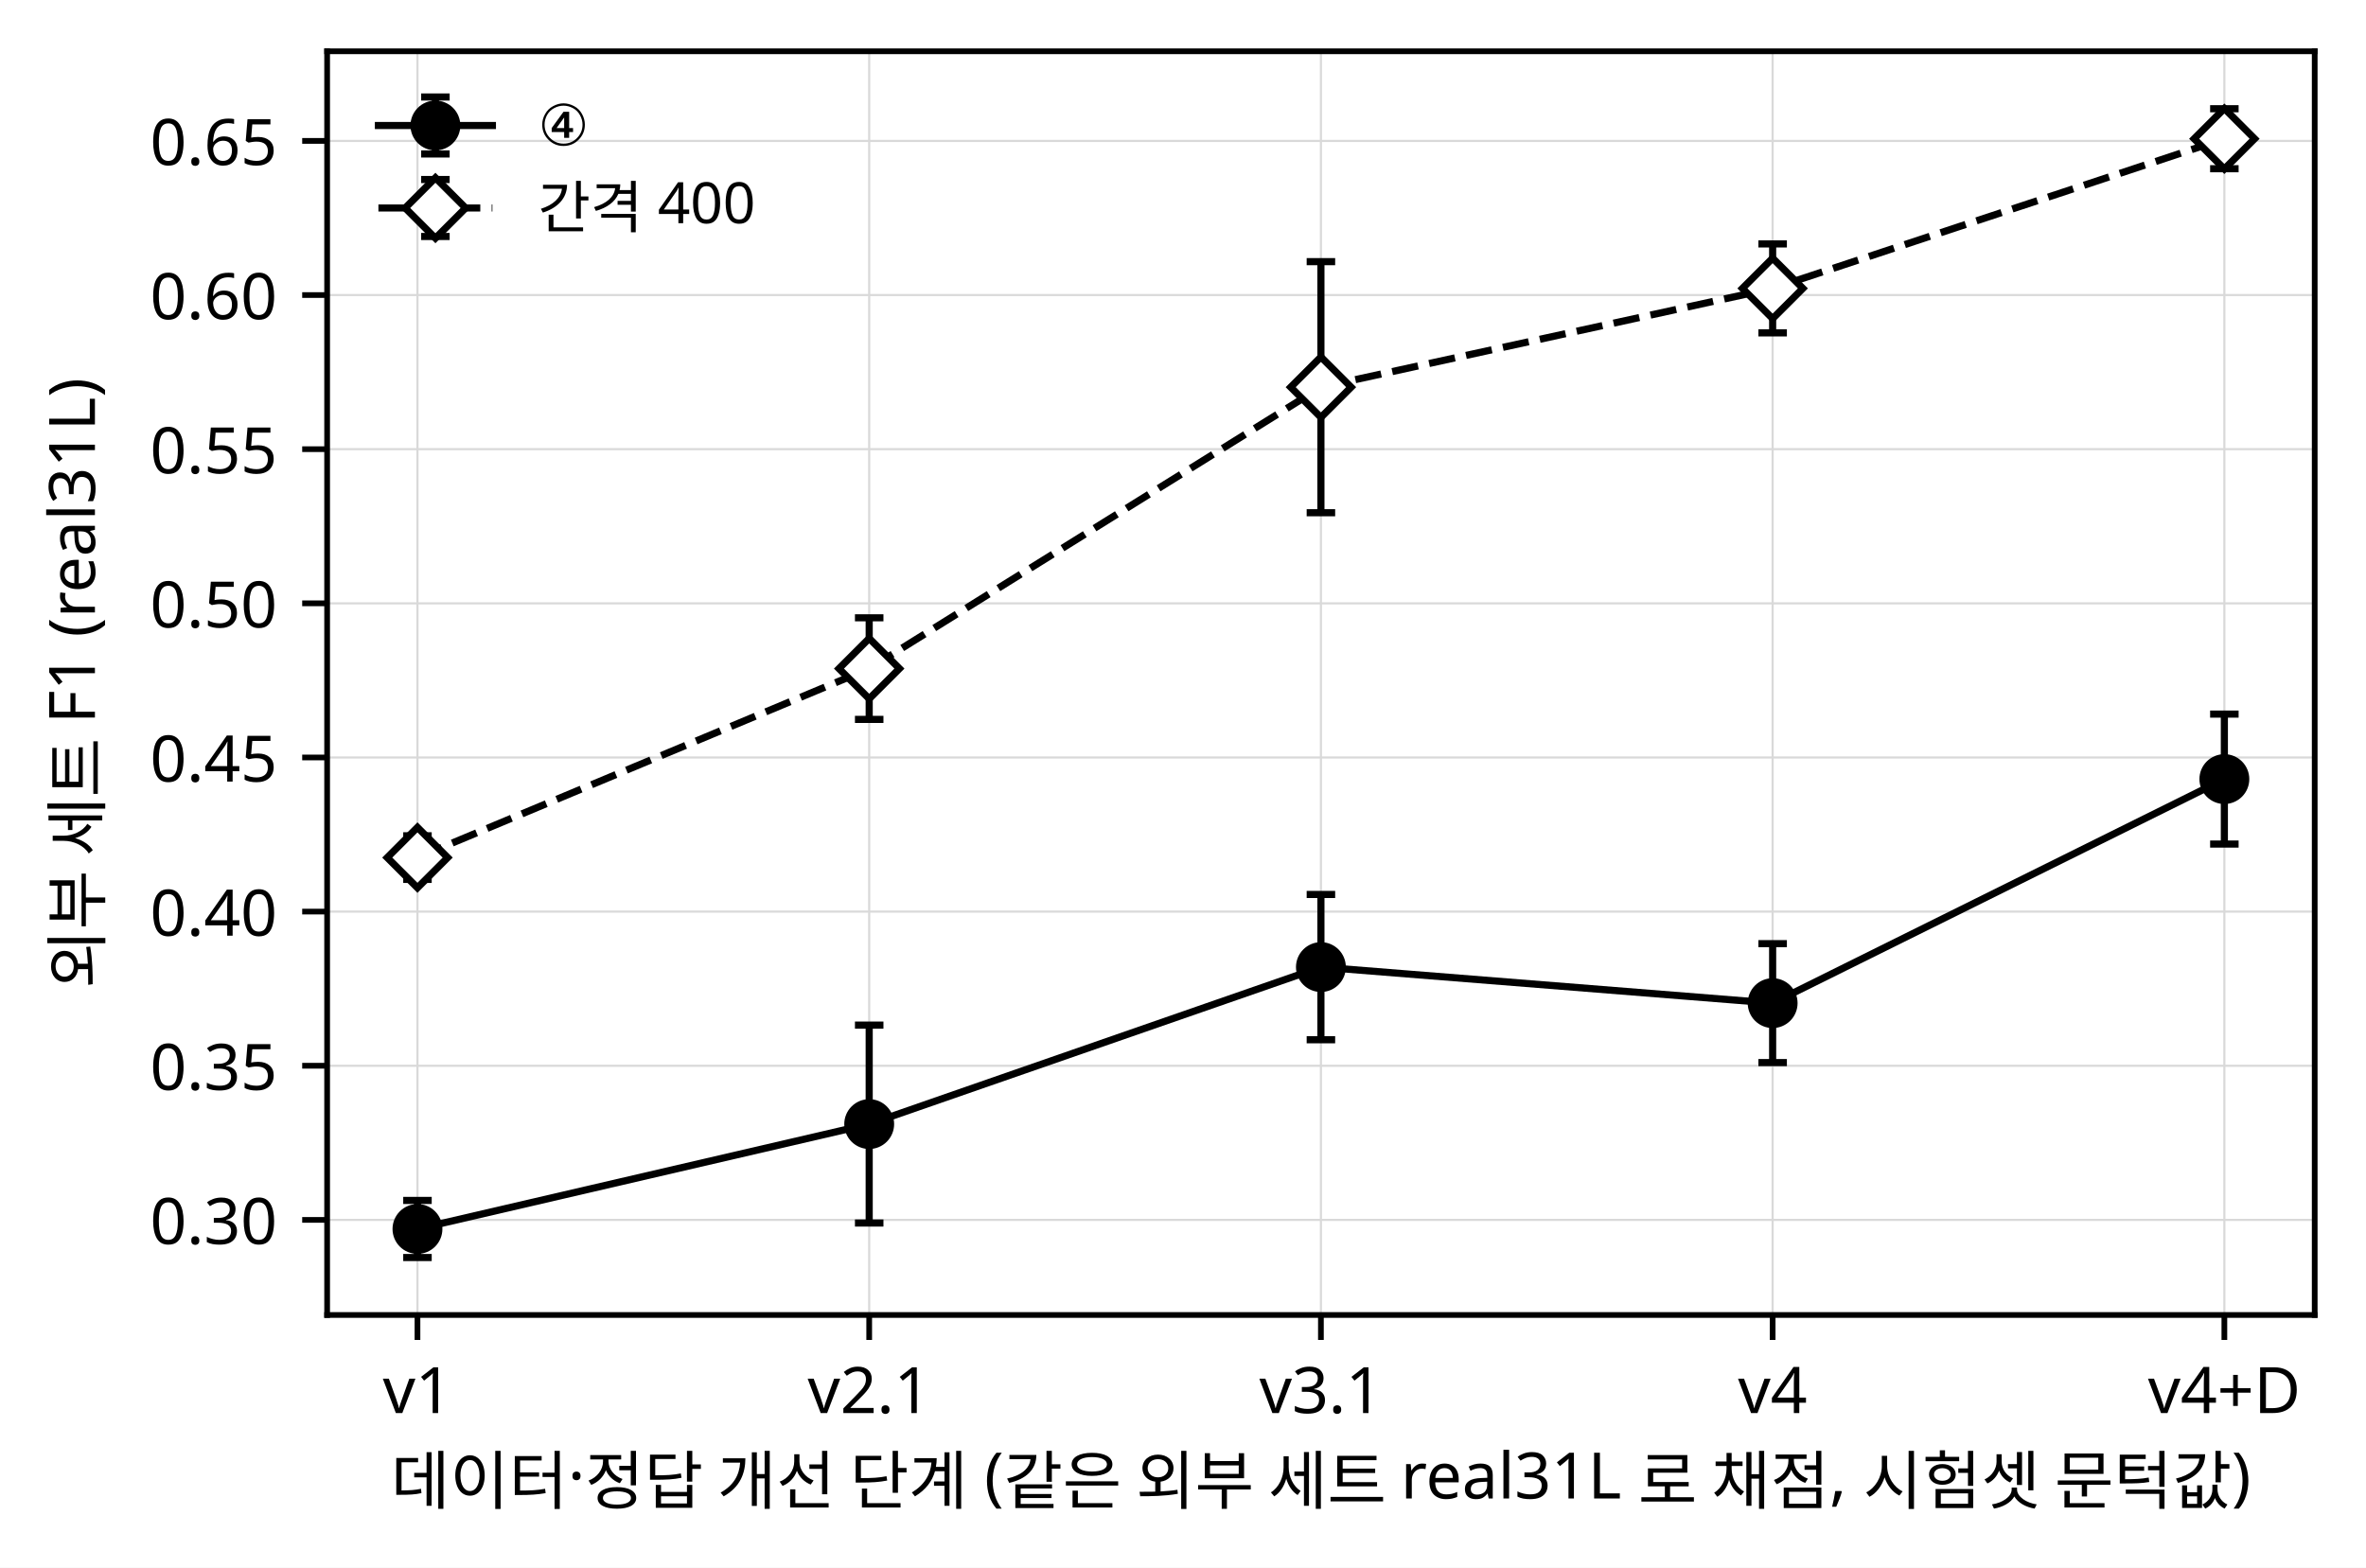
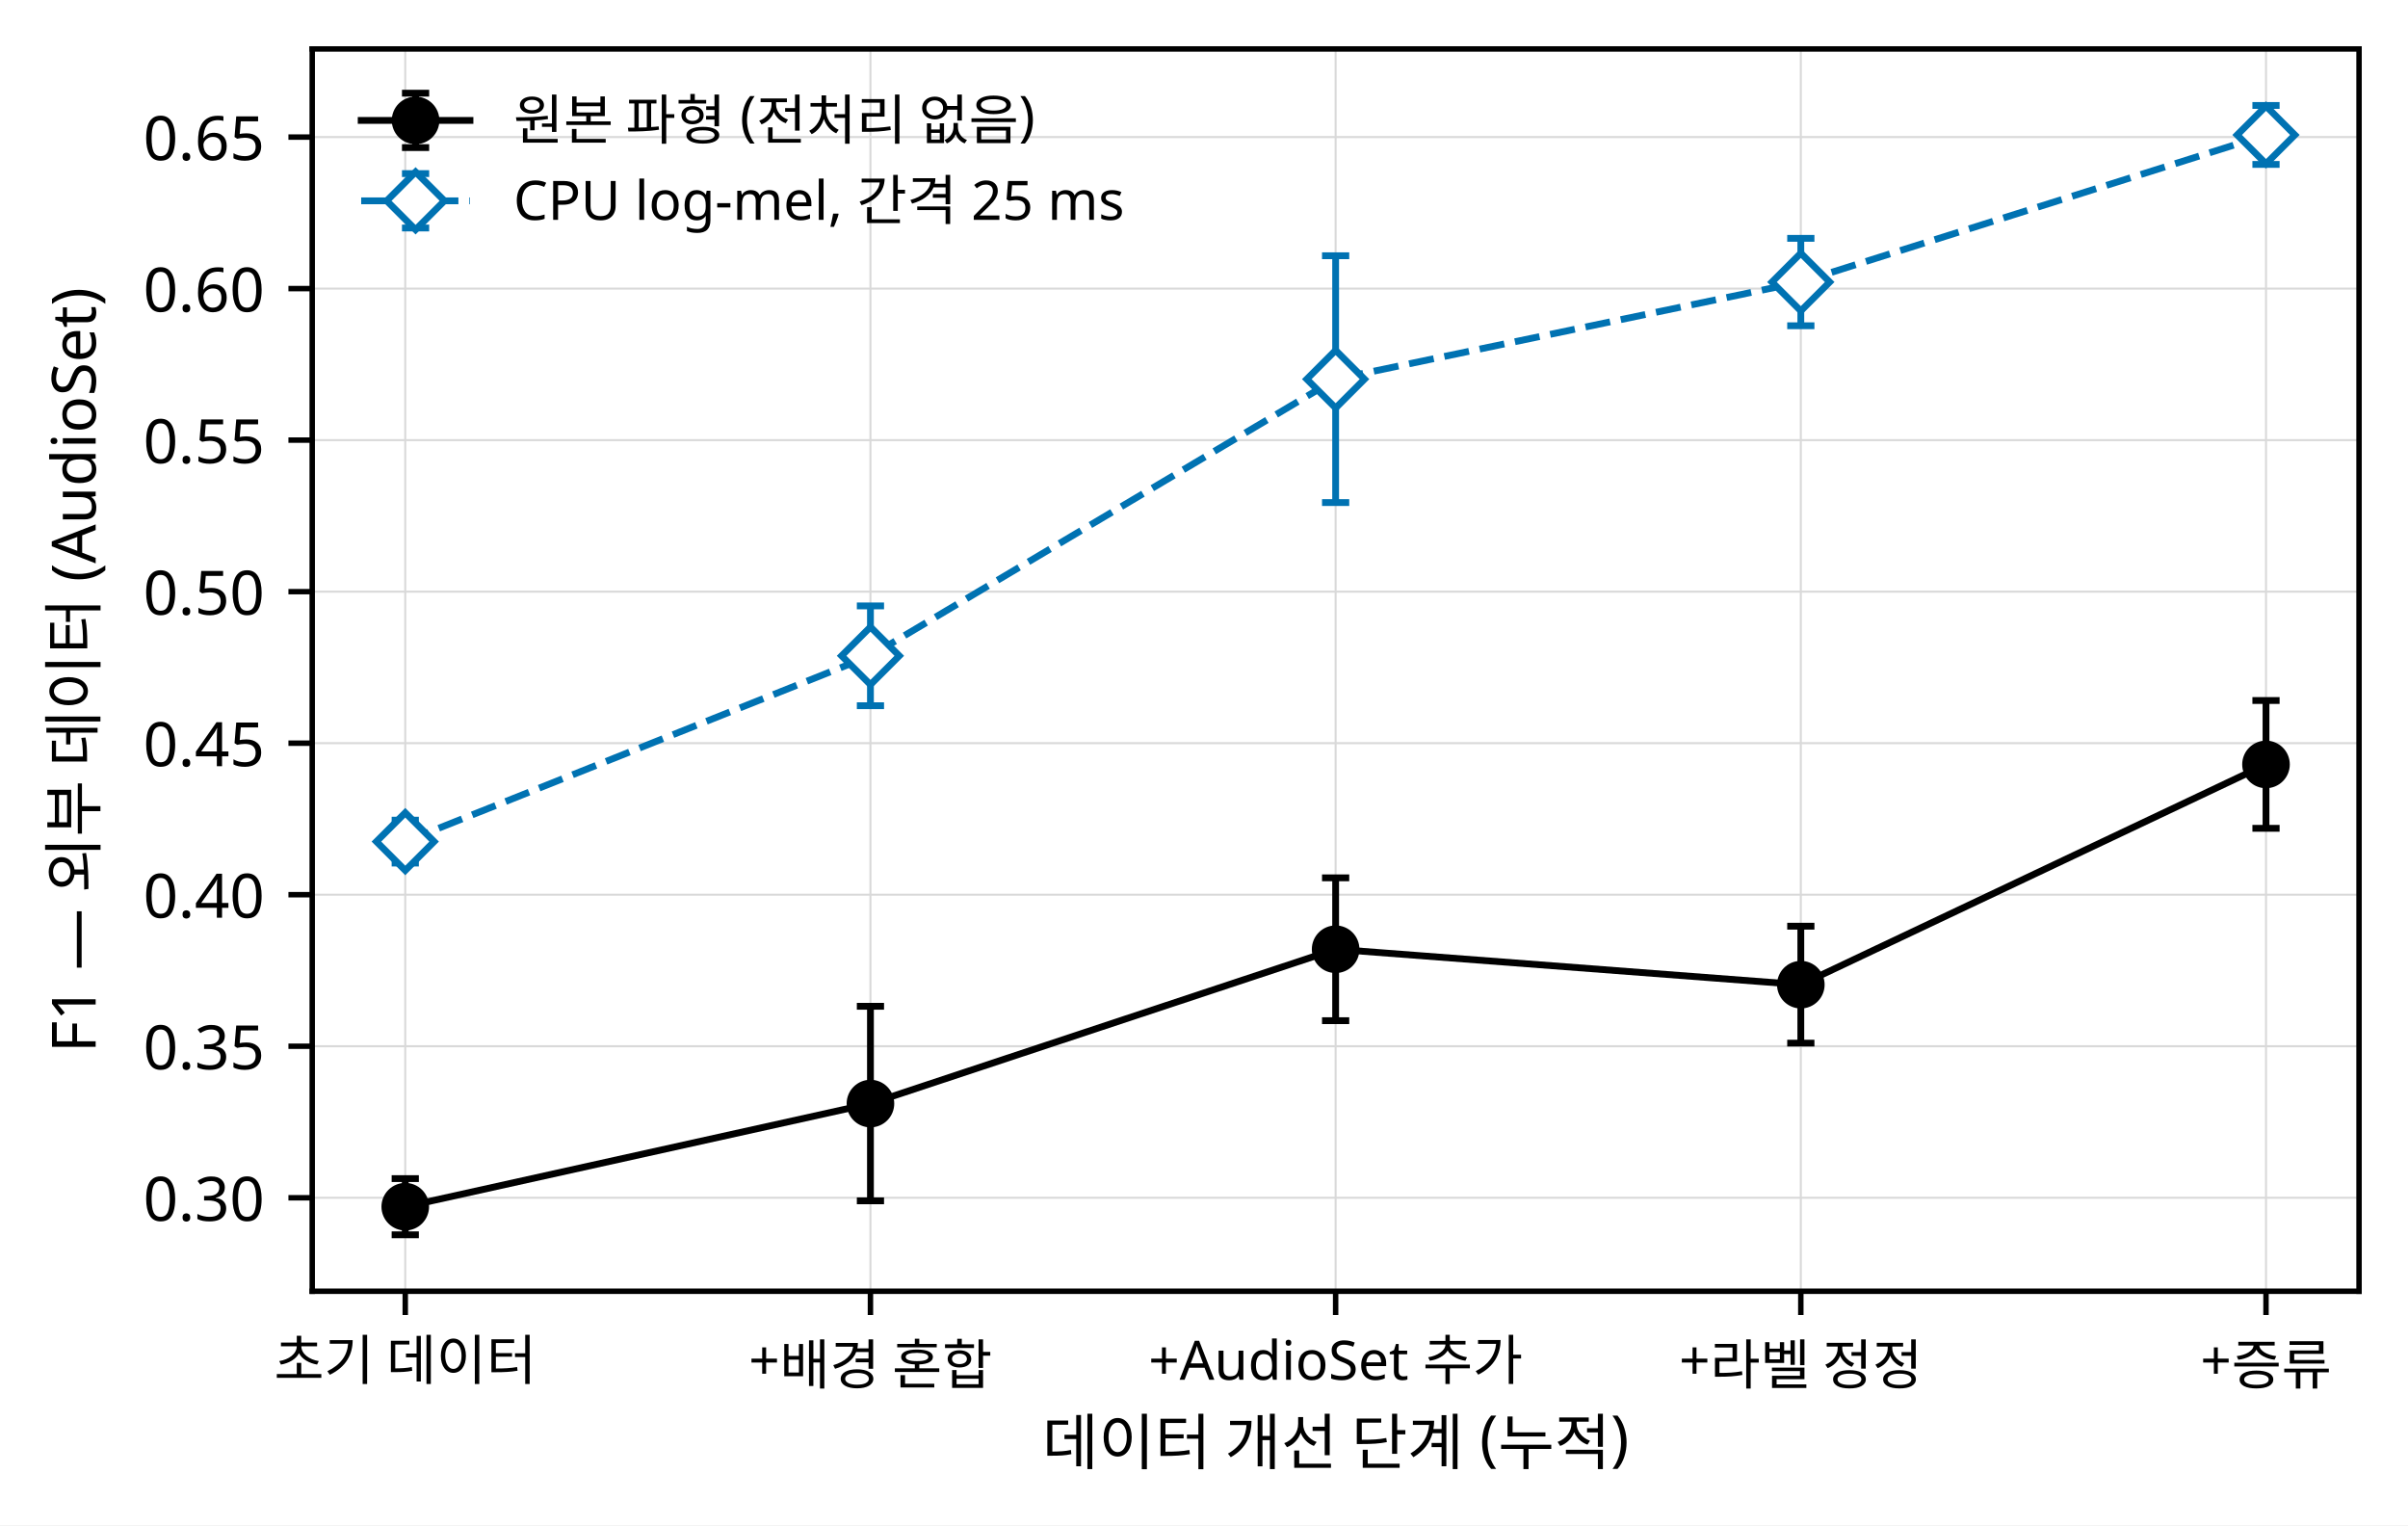
- <svg xmlns="http://www.w3.org/2000/svg" xmlns:xlink="http://www.w3.org/1999/xlink" width="332.119pt" height="220.08pt" viewBox="0 0 332.119 220.08" version="1.1">
+ <svg xmlns="http://www.w3.org/2000/svg" xmlns:xlink="http://www.w3.org/1999/xlink" width="354.149pt" height="224.284pt" viewBox="0 0 354.149 224.284" version="1.1">
  <defs>
    <style type="text/css">*{stroke-linejoin: round; stroke-linecap: butt}</style>
  </defs>
  <g id="figure_1">
    <g id="patch_1">
-       <path d="M 0 220.08  L 332.119 220.08  L 332.119 0  L 0 0  z " style="fill: #ffffff" />
+       <path d="M -0 224.284  L 354.149 224.284  L 354.149 0  L -0 0  z " style="fill: #ffffff" />
    </g>
    <g id="axes_1">
      <g id="patch_2">
-         <path d="M 45.919 184.608  L 324.919 184.608  L 324.919 7.2  L 45.919 7.2  z " style="fill: #ffffff" />
+         <path d="M 45.919 189.869  L 346.949 189.869  L 346.949 7.2  L 45.919 7.2  z " style="fill: #ffffff" />
      </g>
      <g id="matplotlib.axis_1">
        <g id="xtick_1">
          <g id="line2d_1">
-             <path d="M 58.6 184.608  L 58.6 7.2  " clip-path="url(#p2c2feb9823)" style="fill: none; stroke: #d9d9d9; stroke-width: 0.3; stroke-linecap: square" />
+             <path d="M 59.602 189.869  L 59.602 7.2  " clip-path="url(#pd3916c35b8)" style="fill: none; stroke: #d9d9d9; stroke-width: 0.3; stroke-linecap: square" />
          </g>
          <g id="line2d_2">
            <defs>
-               <path id="m243994e742" d="M 0 0  L 0 3.5  " style="stroke: #000000; stroke-width: 0.8" />
+               <path id="md6664cabae" d="M 0 0  L 0 3.5  " style="stroke: #000000; stroke-width: 0.8" />
            </defs>
            <g>
-               <use xlink:href="#m243994e742" x="58.6" y="184.608" style="stroke: #000000; stroke-width: 0.8" />
+               <use xlink:href="#md6664cabae" x="59.602" y="189.869" style="stroke: #000000; stroke-width: 0.8" />
            </g>
          </g>
          <g id="text_1">
-             <text style="font-size: 9px; font-family: 'NanumGothic'; text-anchor: middle" x="58.6" y="198.376" transform="rotate(-0 58.60041 198.3763)">v1</text>
+             <text style="font-size: 8px; font-family: 'NanumGothic'; text-anchor: middle" x="59.602" y="202.885" transform="rotate(-0 59.60178 202.885)">초기 데이터</text>
          </g>
        </g>
        <g id="xtick_2">
          <g id="line2d_3">
-             <path d="M 122.01 184.608  L 122.01 7.2  " clip-path="url(#p2c2feb9823)" style="fill: none; stroke: #d9d9d9; stroke-width: 0.3; stroke-linecap: square" />
+             <path d="M 128.018 189.869  L 128.018 7.2  " clip-path="url(#pd3916c35b8)" style="fill: none; stroke: #d9d9d9; stroke-width: 0.3; stroke-linecap: square" />
          </g>
          <g id="line2d_4">
            <g>
-               <use xlink:href="#m243994e742" x="122.01" y="184.608" style="stroke: #000000; stroke-width: 0.8" />
+               <use xlink:href="#md6664cabae" x="128.018" y="189.869" style="stroke: #000000; stroke-width: 0.8" />
            </g>
          </g>
          <g id="text_2">
-             <text style="font-size: 9px; font-family: 'NanumGothic'; text-anchor: middle" x="122.01" y="198.376" transform="rotate(-0 122.0095 198.3763)">v2.1</text>
+             <text style="font-size: 8px; font-family: 'NanumGothic'; text-anchor: middle" x="128.018" y="202.885" transform="rotate(-0 128.0177 202.885)">+배경 혼합</text>
          </g>
        </g>
        <g id="xtick_3">
          <g id="line2d_5">
-             <path d="M 185.419 184.608  L 185.419 7.2  " clip-path="url(#p2c2feb9823)" style="fill: none; stroke: #d9d9d9; stroke-width: 0.3; stroke-linecap: square" />
+             <path d="M 196.434 189.869  L 196.434 7.2  " clip-path="url(#pd3916c35b8)" style="fill: none; stroke: #d9d9d9; stroke-width: 0.3; stroke-linecap: square" />
          </g>
          <g id="line2d_6">
            <g>
-               <use xlink:href="#m243994e742" x="185.419" y="184.608" style="stroke: #000000; stroke-width: 0.8" />
+               <use xlink:href="#md6664cabae" x="196.434" y="189.869" style="stroke: #000000; stroke-width: 0.8" />
            </g>
          </g>
          <g id="text_3">
-             <text style="font-size: 9px; font-family: 'NanumGothic'; text-anchor: middle" x="185.419" y="198.376" transform="rotate(-0 185.4186 198.3763)">v3.1</text>
+             <text style="font-size: 8px; font-family: 'NanumGothic'; text-anchor: middle" x="196.434" y="202.885" transform="rotate(-0 196.4336 202.885)">+AudioSet 추가</text>
          </g>
        </g>
        <g id="xtick_4">
          <g id="line2d_7">
-             <path d="M 248.828 184.608  L 248.828 7.2  " clip-path="url(#p2c2feb9823)" style="fill: none; stroke: #d9d9d9; stroke-width: 0.3; stroke-linecap: square" />
+             <path d="M 264.85 189.869  L 264.85 7.2  " clip-path="url(#pd3916c35b8)" style="fill: none; stroke: #d9d9d9; stroke-width: 0.3; stroke-linecap: square" />
          </g>
          <g id="line2d_8">
            <g>
-               <use xlink:href="#m243994e742" x="248.828" y="184.608" style="stroke: #000000; stroke-width: 0.8" />
+               <use xlink:href="#md6664cabae" x="264.85" y="189.869" style="stroke: #000000; stroke-width: 0.8" />
            </g>
          </g>
          <g id="text_4">
-             <text style="font-size: 9px; font-family: 'NanumGothic'; text-anchor: middle" x="248.828" y="198.376" transform="rotate(-0 248.8277 198.3763)">v4</text>
+             <text style="font-size: 8px; font-family: 'NanumGothic'; text-anchor: middle" x="264.85" y="202.885" transform="rotate(-0 264.8495 202.885)">+라벨 정정</text>
          </g>
        </g>
        <g id="xtick_5">
          <g id="line2d_9">
-             <path d="M 312.237 184.608  L 312.237 7.2  " clip-path="url(#p2c2feb9823)" style="fill: none; stroke: #d9d9d9; stroke-width: 0.3; stroke-linecap: square" />
+             <path d="M 333.265 189.869  L 333.265 7.2  " clip-path="url(#pd3916c35b8)" style="fill: none; stroke: #d9d9d9; stroke-width: 0.3; stroke-linecap: square" />
          </g>
          <g id="line2d_10">
            <g>
-               <use xlink:href="#m243994e742" x="312.237" y="184.608" style="stroke: #000000; stroke-width: 0.8" />
+               <use xlink:href="#md6664cabae" x="333.265" y="189.869" style="stroke: #000000; stroke-width: 0.8" />
            </g>
          </g>
          <g id="text_5">
-             <text style="font-size: 9px; font-family: 'NanumGothic'; text-anchor: middle" x="312.237" y="198.376" transform="rotate(-0 312.2368 198.3763)">v4+D</text>
+             <text style="font-size: 8px; font-family: 'NanumGothic'; text-anchor: middle" x="333.265" y="202.885" transform="rotate(-0 333.2654 202.885)">+증류</text>
          </g>
        </g>
        <g id="text_6">
-           <text style="font-size: 9px; font-family: 'NanumGothic'; text-anchor: middle" x="185.419" y="211.116" transform="rotate(-0 185.4186 211.1161)">데이터·정답 개선 단계 (같은 외부 세트 real31L 로 채점, 시험셋 문턱값)</text>
+           <text style="font-size: 9px; font-family: 'NanumGothic'; text-anchor: middle" x="196.434" y="215.321" transform="rotate(-0 196.4336 215.3206)">데이터 개선 단계 (누적)</text>
        </g>
      </g>
      <g id="matplotlib.axis_2">
        <g id="ytick_1">
          <g id="line2d_11">
-             <path d="M 45.919 171.257  L 324.919 171.257  " clip-path="url(#p2c2feb9823)" style="fill: none; stroke: #d9d9d9; stroke-width: 0.3; stroke-linecap: square" />
+             <path d="M 45.919 176.122  L 346.949 176.122  " clip-path="url(#pd3916c35b8)" style="fill: none; stroke: #d9d9d9; stroke-width: 0.3; stroke-linecap: square" />
          </g>
          <g id="line2d_12">
            <defs>
-               <path id="mcd2a2ed659" d="M 0 0  L -3.5 0  " style="stroke: #000000; stroke-width: 0.8" />
+               <path id="m64906e3ff7" d="M 0 0  L -3.5 0  " style="stroke: #000000; stroke-width: 0.8" />
            </defs>
            <g>
-               <use xlink:href="#mcd2a2ed659" x="45.919" y="171.257" style="stroke: #000000; stroke-width: 0.8" />
+               <use xlink:href="#m64906e3ff7" x="45.919" y="176.122" style="stroke: #000000; stroke-width: 0.8" />
            </g>
          </g>
          <g id="text_7">
-             <text style="font-size: 9px; font-family: 'NanumGothic'; text-anchor: end" x="38.919" y="174.641" transform="rotate(-0 38.91859 174.6409)">0.30</text>
+             <text style="font-size: 9px; font-family: 'NanumGothic'; text-anchor: end" x="38.919" y="179.506" transform="rotate(-0 38.91859 179.5058)">0.30</text>
          </g>
        </g>
        <g id="ytick_2">
          <g id="line2d_13">
-             <path d="M 45.919 149.618  L 324.919 149.618  " clip-path="url(#p2c2feb9823)" style="fill: none; stroke: #d9d9d9; stroke-width: 0.3; stroke-linecap: square" />
+             <path d="M 45.919 153.841  L 346.949 153.841  " clip-path="url(#pd3916c35b8)" style="fill: none; stroke: #d9d9d9; stroke-width: 0.3; stroke-linecap: square" />
          </g>
          <g id="line2d_14">
            <g>
-               <use xlink:href="#mcd2a2ed659" x="45.919" y="149.618" style="stroke: #000000; stroke-width: 0.8" />
+               <use xlink:href="#m64906e3ff7" x="45.919" y="153.841" style="stroke: #000000; stroke-width: 0.8" />
            </g>
          </g>
          <g id="text_8">
-             <text style="font-size: 9px; font-family: 'NanumGothic'; text-anchor: end" x="38.919" y="153.002" transform="rotate(-0 38.91859 153.0017)">0.35</text>
+             <text style="font-size: 9px; font-family: 'NanumGothic'; text-anchor: end" x="38.919" y="157.225" transform="rotate(-0 38.91859 157.2248)">0.35</text>
          </g>
        </g>
        <g id="ytick_3">
          <g id="line2d_15">
-             <path d="M 45.919 127.978  L 324.919 127.978  " clip-path="url(#p2c2feb9823)" style="fill: none; stroke: #d9d9d9; stroke-width: 0.3; stroke-linecap: square" />
+             <path d="M 45.919 131.56  L 346.949 131.56  " clip-path="url(#pd3916c35b8)" style="fill: none; stroke: #d9d9d9; stroke-width: 0.3; stroke-linecap: square" />
          </g>
          <g id="line2d_16">
            <g>
-               <use xlink:href="#mcd2a2ed659" x="45.919" y="127.978" style="stroke: #000000; stroke-width: 0.8" />
+               <use xlink:href="#m64906e3ff7" x="45.919" y="131.56" style="stroke: #000000; stroke-width: 0.8" />
            </g>
          </g>
          <g id="text_9">
-             <text style="font-size: 9px; font-family: 'NanumGothic'; text-anchor: end" x="38.919" y="131.362" transform="rotate(-0 38.91859 131.3624)">0.40</text>
+             <text style="font-size: 9px; font-family: 'NanumGothic'; text-anchor: end" x="38.919" y="134.944" transform="rotate(-0 38.91859 134.9439)">0.40</text>
          </g>
        </g>
        <g id="ytick_4">
          <g id="line2d_17">
-             <path d="M 45.919 106.339  L 324.919 106.339  " clip-path="url(#p2c2feb9823)" style="fill: none; stroke: #d9d9d9; stroke-width: 0.3; stroke-linecap: square" />
+             <path d="M 45.919 109.279  L 346.949 109.279  " clip-path="url(#pd3916c35b8)" style="fill: none; stroke: #d9d9d9; stroke-width: 0.3; stroke-linecap: square" />
          </g>
          <g id="line2d_18">
            <g>
-               <use xlink:href="#mcd2a2ed659" x="45.919" y="106.339" style="stroke: #000000; stroke-width: 0.8" />
+               <use xlink:href="#m64906e3ff7" x="45.919" y="109.279" style="stroke: #000000; stroke-width: 0.8" />
            </g>
          </g>
          <g id="text_10">
-             <text style="font-size: 9px; font-family: 'NanumGothic'; text-anchor: end" x="38.919" y="109.723" transform="rotate(-0 38.91859 109.7232)">0.45</text>
+             <text style="font-size: 9px; font-family: 'NanumGothic'; text-anchor: end" x="38.919" y="112.663" transform="rotate(-0 38.91859 112.663)">0.45</text>
          </g>
        </g>
        <g id="ytick_5">
          <g id="line2d_19">
-             <path d="M 45.919 84.7  L 324.919 84.7  " clip-path="url(#p2c2feb9823)" style="fill: none; stroke: #d9d9d9; stroke-width: 0.3; stroke-linecap: square" />
+             <path d="M 45.919 86.998  L 346.949 86.998  " clip-path="url(#pd3916c35b8)" style="fill: none; stroke: #d9d9d9; stroke-width: 0.3; stroke-linecap: square" />
          </g>
          <g id="line2d_20">
            <g>
-               <use xlink:href="#mcd2a2ed659" x="45.919" y="84.7" style="stroke: #000000; stroke-width: 0.8" />
+               <use xlink:href="#m64906e3ff7" x="45.919" y="86.998" style="stroke: #000000; stroke-width: 0.8" />
            </g>
          </g>
          <g id="text_11">
-             <text style="font-size: 9px; font-family: 'NanumGothic'; text-anchor: end" x="38.919" y="88.084" transform="rotate(-0 38.91859 88.08396)">0.50</text>
+             <text style="font-size: 9px; font-family: 'NanumGothic'; text-anchor: end" x="38.919" y="90.382" transform="rotate(-0 38.91859 90.3821)">0.50</text>
          </g>
        </g>
        <g id="ytick_6">
          <g id="line2d_21">
-             <path d="M 45.919 63.061  L 324.919 63.061  " clip-path="url(#p2c2feb9823)" style="fill: none; stroke: #d9d9d9; stroke-width: 0.3; stroke-linecap: square" />
+             <path d="M 45.919 64.717  L 346.949 64.717  " clip-path="url(#pd3916c35b8)" style="fill: none; stroke: #d9d9d9; stroke-width: 0.3; stroke-linecap: square" />
          </g>
          <g id="line2d_22">
            <g>
-               <use xlink:href="#mcd2a2ed659" x="45.919" y="63.061" style="stroke: #000000; stroke-width: 0.8" />
+               <use xlink:href="#m64906e3ff7" x="45.919" y="64.717" style="stroke: #000000; stroke-width: 0.8" />
            </g>
          </g>
          <g id="text_12">
-             <text style="font-size: 9px; font-family: 'NanumGothic'; text-anchor: end" x="38.919" y="66.445" transform="rotate(-0 38.91859 66.44472)">0.55</text>
+             <text style="font-size: 9px; font-family: 'NanumGothic'; text-anchor: end" x="38.919" y="68.101" transform="rotate(-0 38.91859 68.10118)">0.55</text>
          </g>
        </g>
        <g id="ytick_7">
          <g id="line2d_23">
-             <path d="M 45.919 41.421  L 324.919 41.421  " clip-path="url(#p2c2feb9823)" style="fill: none; stroke: #d9d9d9; stroke-width: 0.3; stroke-linecap: square" />
+             <path d="M 45.919 42.436  L 346.949 42.436  " clip-path="url(#pd3916c35b8)" style="fill: none; stroke: #d9d9d9; stroke-width: 0.3; stroke-linecap: square" />
          </g>
          <g id="line2d_24">
            <g>
-               <use xlink:href="#mcd2a2ed659" x="45.919" y="41.421" style="stroke: #000000; stroke-width: 0.8" />
+               <use xlink:href="#m64906e3ff7" x="45.919" y="42.436" style="stroke: #000000; stroke-width: 0.8" />
            </g>
          </g>
          <g id="text_13">
-             <text style="font-size: 9px; font-family: 'NanumGothic'; text-anchor: end" x="38.919" y="44.805" transform="rotate(-0 38.91859 44.80548)">0.60</text>
+             <text style="font-size: 9px; font-family: 'NanumGothic'; text-anchor: end" x="38.919" y="45.82" transform="rotate(-0 38.91859 45.82026)">0.60</text>
          </g>
        </g>
        <g id="ytick_8">
          <g id="line2d_25">
-             <path d="M 45.919 19.782  L 324.919 19.782  " clip-path="url(#p2c2feb9823)" style="fill: none; stroke: #d9d9d9; stroke-width: 0.3; stroke-linecap: square" />
+             <path d="M 45.919 20.155  L 346.949 20.155  " clip-path="url(#pd3916c35b8)" style="fill: none; stroke: #d9d9d9; stroke-width: 0.3; stroke-linecap: square" />
          </g>
          <g id="line2d_26">
            <g>
-               <use xlink:href="#mcd2a2ed659" x="45.919" y="19.782" style="stroke: #000000; stroke-width: 0.8" />
+               <use xlink:href="#m64906e3ff7" x="45.919" y="20.155" style="stroke: #000000; stroke-width: 0.8" />
            </g>
          </g>
          <g id="text_14">
-             <text style="font-size: 9px; font-family: 'NanumGothic'; text-anchor: end" x="38.919" y="23.166" transform="rotate(-0 38.91859 23.16624)">0.65</text>
+             <text style="font-size: 9px; font-family: 'NanumGothic'; text-anchor: end" x="38.919" y="23.539" transform="rotate(-0 38.91859 23.53934)">0.65</text>
          </g>
        </g>
        <g id="text_15">
-           <text style="font-size: 9px; font-family: 'NanumGothic'; text-anchor: middle" x="14.068" y="95.904" transform="rotate(-90 14.06813 95.904)">외부 세트 F1 (real31L)</text>
+           <text style="font-size: 9px; font-family: 'NanumGothic'; text-anchor: middle" x="14.068" y="98.534" transform="rotate(-90 14.06813 98.53437)">F1 — 외부 데이터 (AudioSet)</text>
        </g>
      </g>
      <g id="LineCollection_1">
-         <path d="M 58.6 176.544  L 58.6 168.524  " clip-path="url(#p2c2feb9823)" style="fill: none; stroke: #000000" />
-         <path d="M 122.01 171.699  L 122.01 143.916  " clip-path="url(#p2c2feb9823)" style="fill: none; stroke: #000000" />
-         <path d="M 185.419 145.965  L 185.419 125.569  " clip-path="url(#p2c2feb9823)" style="fill: none; stroke: #000000" />
-         <path d="M 248.828 149.174  L 248.828 132.481  " clip-path="url(#p2c2feb9823)" style="fill: none; stroke: #000000" />
-         <path d="M 312.237 118.498  L 312.237 100.251  " clip-path="url(#p2c2feb9823)" style="fill: none; stroke: #000000" />
+         <path d="M 59.602 181.566  L 59.602 173.307  " clip-path="url(#pd3916c35b8)" style="fill: none; stroke: #000000" />
+         <path d="M 128.018 176.577  L 128.018 147.97  " clip-path="url(#pd3916c35b8)" style="fill: none; stroke: #000000" />
+         <path d="M 196.434 150.08  L 196.434 129.079  " clip-path="url(#pd3916c35b8)" style="fill: none; stroke: #000000" />
+         <path d="M 264.85 153.384  L 264.85 136.196  " clip-path="url(#pd3916c35b8)" style="fill: none; stroke: #000000" />
+         <path d="M 333.265 121.798  L 333.265 103.01  " clip-path="url(#pd3916c35b8)" style="fill: none; stroke: #000000" />
      </g>
      <g id="line2d_27">
        <defs>
-           <path id="mc6a76a474a" d="M 2 0  L -2 -0  " style="stroke: #000000" />
+           <path id="mbcb0e163fd" d="M 2 0  L -2 -0  " style="stroke: #000000" />
        </defs>
-         <g clip-path="url(#p2c2feb9823)">
-           <use xlink:href="#mc6a76a474a" x="58.6" y="176.544" style="stroke: #000000" />
-           <use xlink:href="#mc6a76a474a" x="122.01" y="171.699" style="stroke: #000000" />
-           <use xlink:href="#mc6a76a474a" x="185.419" y="145.965" style="stroke: #000000" />
-           <use xlink:href="#mc6a76a474a" x="248.828" y="149.174" style="stroke: #000000" />
-           <use xlink:href="#mc6a76a474a" x="312.237" y="118.498" style="stroke: #000000" />
+         <g clip-path="url(#pd3916c35b8)">
+           <use xlink:href="#mbcb0e163fd" x="59.602" y="181.566" style="stroke: #000000" />
+           <use xlink:href="#mbcb0e163fd" x="128.018" y="176.577" style="stroke: #000000" />
+           <use xlink:href="#mbcb0e163fd" x="196.434" y="150.08" style="stroke: #000000" />
+           <use xlink:href="#mbcb0e163fd" x="264.85" y="153.384" style="stroke: #000000" />
+           <use xlink:href="#mbcb0e163fd" x="333.265" y="121.798" style="stroke: #000000" />
        </g>
      </g>
      <g id="line2d_28">
-         <g clip-path="url(#p2c2feb9823)">
-           <use xlink:href="#mc6a76a474a" x="58.6" y="168.524" style="stroke: #000000" />
-           <use xlink:href="#mc6a76a474a" x="122.01" y="143.916" style="stroke: #000000" />
-           <use xlink:href="#mc6a76a474a" x="185.419" y="125.569" style="stroke: #000000" />
-           <use xlink:href="#mc6a76a474a" x="248.828" y="132.481" style="stroke: #000000" />
-           <use xlink:href="#mc6a76a474a" x="312.237" y="100.251" style="stroke: #000000" />
+         <g clip-path="url(#pd3916c35b8)">
+           <use xlink:href="#mbcb0e163fd" x="59.602" y="173.307" style="stroke: #000000" />
+           <use xlink:href="#mbcb0e163fd" x="128.018" y="147.97" style="stroke: #000000" />
+           <use xlink:href="#mbcb0e163fd" x="196.434" y="129.079" style="stroke: #000000" />
+           <use xlink:href="#mbcb0e163fd" x="264.85" y="136.196" style="stroke: #000000" />
+           <use xlink:href="#mbcb0e163fd" x="333.265" y="103.01" style="stroke: #000000" />
        </g>
      </g>
      <g id="LineCollection_2">
-         <path d="M 58.6 123.457  L 58.6 117.333  " clip-path="url(#p2c2feb9823)" style="fill: none; stroke: #000000" />
-         <path d="M 122.01 100.992  L 122.01 86.732  " clip-path="url(#p2c2feb9823)" style="fill: none; stroke: #000000" />
-         <path d="M 185.419 71.98  L 185.419 36.728  " clip-path="url(#p2c2feb9823)" style="fill: none; stroke: #000000" />
-         <path d="M 248.828 46.727  L 248.828 34.246  " clip-path="url(#p2c2feb9823)" style="fill: none; stroke: #000000" />
-         <path d="M 312.237 23.691  L 312.237 15.264  " clip-path="url(#p2c2feb9823)" style="fill: none; stroke: #000000" />
+         <path d="M 59.602 126.904  L 59.602 120.599  " clip-path="url(#pd3916c35b8)" style="fill: none; stroke: #0072b2" />
+         <path d="M 128.018 103.773  L 128.018 89.09  " clip-path="url(#pd3916c35b8)" style="fill: none; stroke: #0072b2" />
+         <path d="M 196.434 73.901  L 196.434 37.603  " clip-path="url(#pd3916c35b8)" style="fill: none; stroke: #0072b2" />
+         <path d="M 264.85 47.899  L 264.85 35.048  " clip-path="url(#pd3916c35b8)" style="fill: none; stroke: #0072b2" />
+         <path d="M 333.265 24.18  L 333.265 15.503  " clip-path="url(#pd3916c35b8)" style="fill: none; stroke: #0072b2" />
      </g>
      <g id="line2d_29">
-         <g clip-path="url(#p2c2feb9823)">
-           <use xlink:href="#mc6a76a474a" x="58.6" y="123.457" style="stroke: #000000" />
-           <use xlink:href="#mc6a76a474a" x="122.01" y="100.992" style="stroke: #000000" />
-           <use xlink:href="#mc6a76a474a" x="185.419" y="71.98" style="stroke: #000000" />
-           <use xlink:href="#mc6a76a474a" x="248.828" y="46.727" style="stroke: #000000" />
-           <use xlink:href="#mc6a76a474a" x="312.237" y="23.691" style="stroke: #000000" />
+         <defs>
+           <path id="m84b7666661" d="M 2 0  L -2 -0  " style="stroke: #0072b2" />
+         </defs>
+         <g clip-path="url(#pd3916c35b8)">
+           <use xlink:href="#m84b7666661" x="59.602" y="126.904" style="fill: #0072b2; stroke: #0072b2" />
+           <use xlink:href="#m84b7666661" x="128.018" y="103.773" style="fill: #0072b2; stroke: #0072b2" />
+           <use xlink:href="#m84b7666661" x="196.434" y="73.901" style="fill: #0072b2; stroke: #0072b2" />
+           <use xlink:href="#m84b7666661" x="264.85" y="47.899" style="fill: #0072b2; stroke: #0072b2" />
+           <use xlink:href="#m84b7666661" x="333.265" y="24.18" style="fill: #0072b2; stroke: #0072b2" />
        </g>
      </g>
      <g id="line2d_30">
-         <g clip-path="url(#p2c2feb9823)">
-           <use xlink:href="#mc6a76a474a" x="58.6" y="117.333" style="stroke: #000000" />
-           <use xlink:href="#mc6a76a474a" x="122.01" y="86.732" style="stroke: #000000" />
-           <use xlink:href="#mc6a76a474a" x="185.419" y="36.728" style="stroke: #000000" />
-           <use xlink:href="#mc6a76a474a" x="248.828" y="34.246" style="stroke: #000000" />
-           <use xlink:href="#mc6a76a474a" x="312.237" y="15.264" style="stroke: #000000" />
+         <g clip-path="url(#pd3916c35b8)">
+           <use xlink:href="#m84b7666661" x="59.602" y="120.599" style="fill: #0072b2; stroke: #0072b2" />
+           <use xlink:href="#m84b7666661" x="128.018" y="89.09" style="fill: #0072b2; stroke: #0072b2" />
+           <use xlink:href="#m84b7666661" x="196.434" y="37.603" style="fill: #0072b2; stroke: #0072b2" />
+           <use xlink:href="#m84b7666661" x="264.85" y="35.048" style="fill: #0072b2; stroke: #0072b2" />
+           <use xlink:href="#m84b7666661" x="333.265" y="15.503" style="fill: #0072b2; stroke: #0072b2" />
        </g>
      </g>
      <g id="line2d_31">
-         <path d="M 58.6 172.534  L 122.01 157.808  L 185.419 135.767  L 248.828 140.827  L 312.237 109.374  " clip-path="url(#p2c2feb9823)" style="fill: none; stroke: #000000; stroke-linecap: square" />
+         <path d="M 59.602 177.437  L 128.018 162.274  L 196.434 139.58  L 264.85 144.79  L 333.265 112.404  " clip-path="url(#pd3916c35b8)" style="fill: none; stroke: #000000; stroke-linecap: square" />
        <defs>
-           <path id="m3e25599a5e" d="M 0 3  C 0.796 3 1.559 2.684 2.121 2.121  C 2.684 1.559 3 0.796 3 0  C 3 -0.796 2.684 -1.559 2.121 -2.121  C 1.559 -2.684 0.796 -3 0 -3  C -0.796 -3 -1.559 -2.684 -2.121 -2.121  C -2.684 -1.559 -3 -0.796 -3 0  C -3 0.796 -2.684 1.559 -2.121 2.121  C -1.559 2.684 -0.796 3 0 3  z " style="stroke: #000000" />
+           <path id="m65bcc7c11f" d="M 0 3  C 0.796 3 1.559 2.684 2.121 2.121  C 2.684 1.559 3 0.796 3 0  C 3 -0.796 2.684 -1.559 2.121 -2.121  C 1.559 -2.684 0.796 -3 0 -3  C -0.796 -3 -1.559 -2.684 -2.121 -2.121  C -2.684 -1.559 -3 -0.796 -3 0  C -3 0.796 -2.684 1.559 -2.121 2.121  C -1.559 2.684 -0.796 3 0 3  z " style="stroke: #000000" />
        </defs>
-         <g clip-path="url(#p2c2feb9823)">
-           <use xlink:href="#m3e25599a5e" x="58.6" y="172.534" style="stroke: #000000" />
-           <use xlink:href="#m3e25599a5e" x="122.01" y="157.808" style="stroke: #000000" />
-           <use xlink:href="#m3e25599a5e" x="185.419" y="135.767" style="stroke: #000000" />
-           <use xlink:href="#m3e25599a5e" x="248.828" y="140.827" style="stroke: #000000" />
-           <use xlink:href="#m3e25599a5e" x="312.237" y="109.374" style="stroke: #000000" />
+         <g clip-path="url(#pd3916c35b8)">
+           <use xlink:href="#m65bcc7c11f" x="59.602" y="177.437" style="stroke: #000000" />
+           <use xlink:href="#m65bcc7c11f" x="128.018" y="162.274" style="stroke: #000000" />
+           <use xlink:href="#m65bcc7c11f" x="196.434" y="139.58" style="stroke: #000000" />
+           <use xlink:href="#m65bcc7c11f" x="264.85" y="144.79" style="stroke: #000000" />
+           <use xlink:href="#m65bcc7c11f" x="333.265" y="112.404" style="stroke: #000000" />
        </g>
      </g>
      <g id="line2d_32">
-         <path d="M 58.6 120.395  L 122.01 93.862  L 185.419 54.354  L 248.828 40.486  L 312.237 19.478  " clip-path="url(#p2c2feb9823)" style="fill: none; stroke-dasharray: 3.7,1.6; stroke-dashoffset: 0; stroke: #000000" />
+         <path d="M 59.602 123.751  L 128.018 96.432  L 196.434 55.752  L 264.85 41.473  L 333.265 19.842  " clip-path="url(#pd3916c35b8)" style="fill: none; stroke-dasharray: 3.7,1.6; stroke-dashoffset: 0; stroke: #0072b2" />
        <defs>
-           <path id="m8df476ef98" d="M -0 4.243  L 4.243 0  L 0 -4.243  L -4.243 -0  z " style="stroke: #000000; stroke-linejoin: miter" />
+           <path id="mb39b3cf83d" d="M -0 4.243  L 4.243 0  L 0 -4.243  L -4.243 -0  z " style="stroke: #0072b2; stroke-linejoin: miter" />
        </defs>
-         <g clip-path="url(#p2c2feb9823)">
-           <use xlink:href="#m8df476ef98" x="58.6" y="120.395" style="fill: #ffffff; stroke: #000000; stroke-linejoin: miter" />
-           <use xlink:href="#m8df476ef98" x="122.01" y="93.862" style="fill: #ffffff; stroke: #000000; stroke-linejoin: miter" />
-           <use xlink:href="#m8df476ef98" x="185.419" y="54.354" style="fill: #ffffff; stroke: #000000; stroke-linejoin: miter" />
-           <use xlink:href="#m8df476ef98" x="248.828" y="40.486" style="fill: #ffffff; stroke: #000000; stroke-linejoin: miter" />
-           <use xlink:href="#m8df476ef98" x="312.237" y="19.478" style="fill: #ffffff; stroke: #000000; stroke-linejoin: miter" />
+         <g clip-path="url(#pd3916c35b8)">
+           <use xlink:href="#mb39b3cf83d" x="59.602" y="123.751" style="fill: #ffffff; stroke: #0072b2; stroke-linejoin: miter" />
+           <use xlink:href="#mb39b3cf83d" x="128.018" y="96.432" style="fill: #ffffff; stroke: #0072b2; stroke-linejoin: miter" />
+           <use xlink:href="#mb39b3cf83d" x="196.434" y="55.752" style="fill: #ffffff; stroke: #0072b2; stroke-linejoin: miter" />
+           <use xlink:href="#mb39b3cf83d" x="264.85" y="41.473" style="fill: #ffffff; stroke: #0072b2; stroke-linejoin: miter" />
+           <use xlink:href="#mb39b3cf83d" x="333.265" y="19.842" style="fill: #ffffff; stroke: #0072b2; stroke-linejoin: miter" />
        </g>
      </g>
      <g id="patch_3">
-         <path d="M 45.919 184.608  L 45.919 7.2  " style="fill: none; stroke: #000000; stroke-width: 0.8; stroke-linejoin: miter; stroke-linecap: square" />
+         <path d="M 45.919 189.869  L 45.919 7.2  " style="fill: none; stroke: #000000; stroke-width: 0.8; stroke-linejoin: miter; stroke-linecap: square" />
      </g>
      <g id="patch_4">
-         <path d="M 324.919 184.608  L 324.919 7.2  " style="fill: none; stroke: #000000; stroke-width: 0.8; stroke-linejoin: miter; stroke-linecap: square" />
+         <path d="M 346.949 189.869  L 346.949 7.2  " style="fill: none; stroke: #000000; stroke-width: 0.8; stroke-linejoin: miter; stroke-linecap: square" />
      </g>
      <g id="patch_5">
-         <path d="M 45.919 184.608  L 324.919 184.608  " style="fill: none; stroke: #000000; stroke-width: 0.8; stroke-linejoin: miter; stroke-linecap: square" />
+         <path d="M 45.919 189.869  L 346.949 189.869  " style="fill: none; stroke: #000000; stroke-width: 0.8; stroke-linejoin: miter; stroke-linecap: square" />
      </g>
      <g id="patch_6">
-         <path d="M 45.919 7.2  L 324.919 7.2  " style="fill: none; stroke: #000000; stroke-width: 0.8; stroke-linejoin: miter; stroke-linecap: square" />
+         <path d="M 45.919 7.2  L 346.949 7.2  " style="fill: none; stroke: #000000; stroke-width: 0.8; stroke-linejoin: miter; stroke-linecap: square" />
      </g>
      <g id="legend_1">
        <g id="LineCollection_3">
-           <path d="M 61.119 21.616  L 61.119 13.616  " style="fill: none; stroke: #000000" />
+           <path d="M 61.119 21.705  L 61.119 13.705  " style="fill: none; stroke: #000000" />
        </g>
        <g id="line2d_33">
          <g>
-             <use xlink:href="#mc6a76a474a" x="61.119" y="21.616" style="stroke: #000000" />
+             <use xlink:href="#mbcb0e163fd" x="61.119" y="21.705" style="stroke: #000000" />
          </g>
        </g>
        <g id="line2d_34">
          <g>
-             <use xlink:href="#mc6a76a474a" x="61.119" y="13.616" style="stroke: #000000" />
+             <use xlink:href="#mbcb0e163fd" x="61.119" y="13.705" style="stroke: #000000" />
          </g>
        </g>
        <g id="line2d_35">
-           <path d="M 53.119 17.616  L 69.119 17.616  " style="fill: none; stroke: #000000; stroke-linecap: square" />
+           <path d="M 53.119 17.705  L 69.119 17.705  " style="fill: none; stroke: #000000; stroke-linecap: square" />
        </g>
        <g id="line2d_36">
          <g>
-             <use xlink:href="#m3e25599a5e" x="61.119" y="17.616" style="stroke: #000000" />
+             <use xlink:href="#m65bcc7c11f" x="61.119" y="17.705" style="stroke: #000000" />
          </g>
        </g>
        <g id="text_16">
-           <text style="font-size: 8px; font-family: 'NanumGothic'; text-anchor: start" x="75.519" y="20.416" transform="rotate(-0 75.51859 20.41625)">④</text>
+           <text style="font-size: 8px; font-family: 'NanumGothic'; text-anchor: start" x="75.519" y="20.505" transform="rotate(-0 75.51859 20.505)">원본 파형 (전처리 없음)</text>
        </g>
        <g id="LineCollection_4">
-           <path d="M 61.119 33.2  L 61.119 25.2  " style="fill: none; stroke: #000000" />
+           <path d="M 61.119 33.529  L 61.119 25.529  " style="fill: none; stroke: #0072b2" />
        </g>
        <g id="line2d_37">
          <g>
-             <use xlink:href="#mc6a76a474a" x="61.119" y="33.2" style="stroke: #000000" />
+             <use xlink:href="#m84b7666661" x="61.119" y="33.529" style="fill: #0072b2; stroke: #0072b2" />
          </g>
        </g>
        <g id="line2d_38">
          <g>
-             <use xlink:href="#mc6a76a474a" x="61.119" y="25.2" style="stroke: #000000" />
+             <use xlink:href="#m84b7666661" x="61.119" y="25.529" style="fill: #0072b2; stroke: #0072b2" />
          </g>
        </g>
        <g id="line2d_39">
-           <path d="M 53.119 29.2  L 69.119 29.2  " style="fill: none; stroke-dasharray: 3.7,1.6; stroke-dashoffset: 0; stroke: #000000" />
+           <path d="M 53.119 29.529  L 69.119 29.529  " style="fill: none; stroke-dasharray: 3.7,1.6; stroke-dashoffset: 0; stroke: #0072b2" />
        </g>
        <g id="line2d_40">
          <g>
-             <use xlink:href="#m8df476ef98" x="61.119" y="29.2" style="fill: #ffffff; stroke: #000000; stroke-linejoin: miter" />
+             <use xlink:href="#mb39b3cf83d" x="61.119" y="29.529" style="fill: #ffffff; stroke: #0072b2; stroke-linejoin: miter" />
          </g>
        </g>
        <g id="text_17">
-           <text style="font-size: 8px; font-family: 'NanumGothic'; text-anchor: start" x="75.519" y="32" transform="rotate(-0 75.51859 32)">간격 400</text>
+           <text style="font-size: 8px; font-family: 'NanumGothic'; text-anchor: start" x="75.519" y="32.329" transform="rotate(-0 75.51859 32.32875)">CPU log-mel, 간격 25 ms</text>
        </g>
      </g>
    </g>
  </g>
  <defs>
-     <clipPath id="p2c2feb9823">
-       <rect x="45.919" y="7.2" width="279" height="177.408" />
+     <clipPath id="pd3916c35b8">
+       <rect x="45.919" y="7.2" width="301.03" height="182.669" />
    </clipPath>
  </defs>
</svg>
